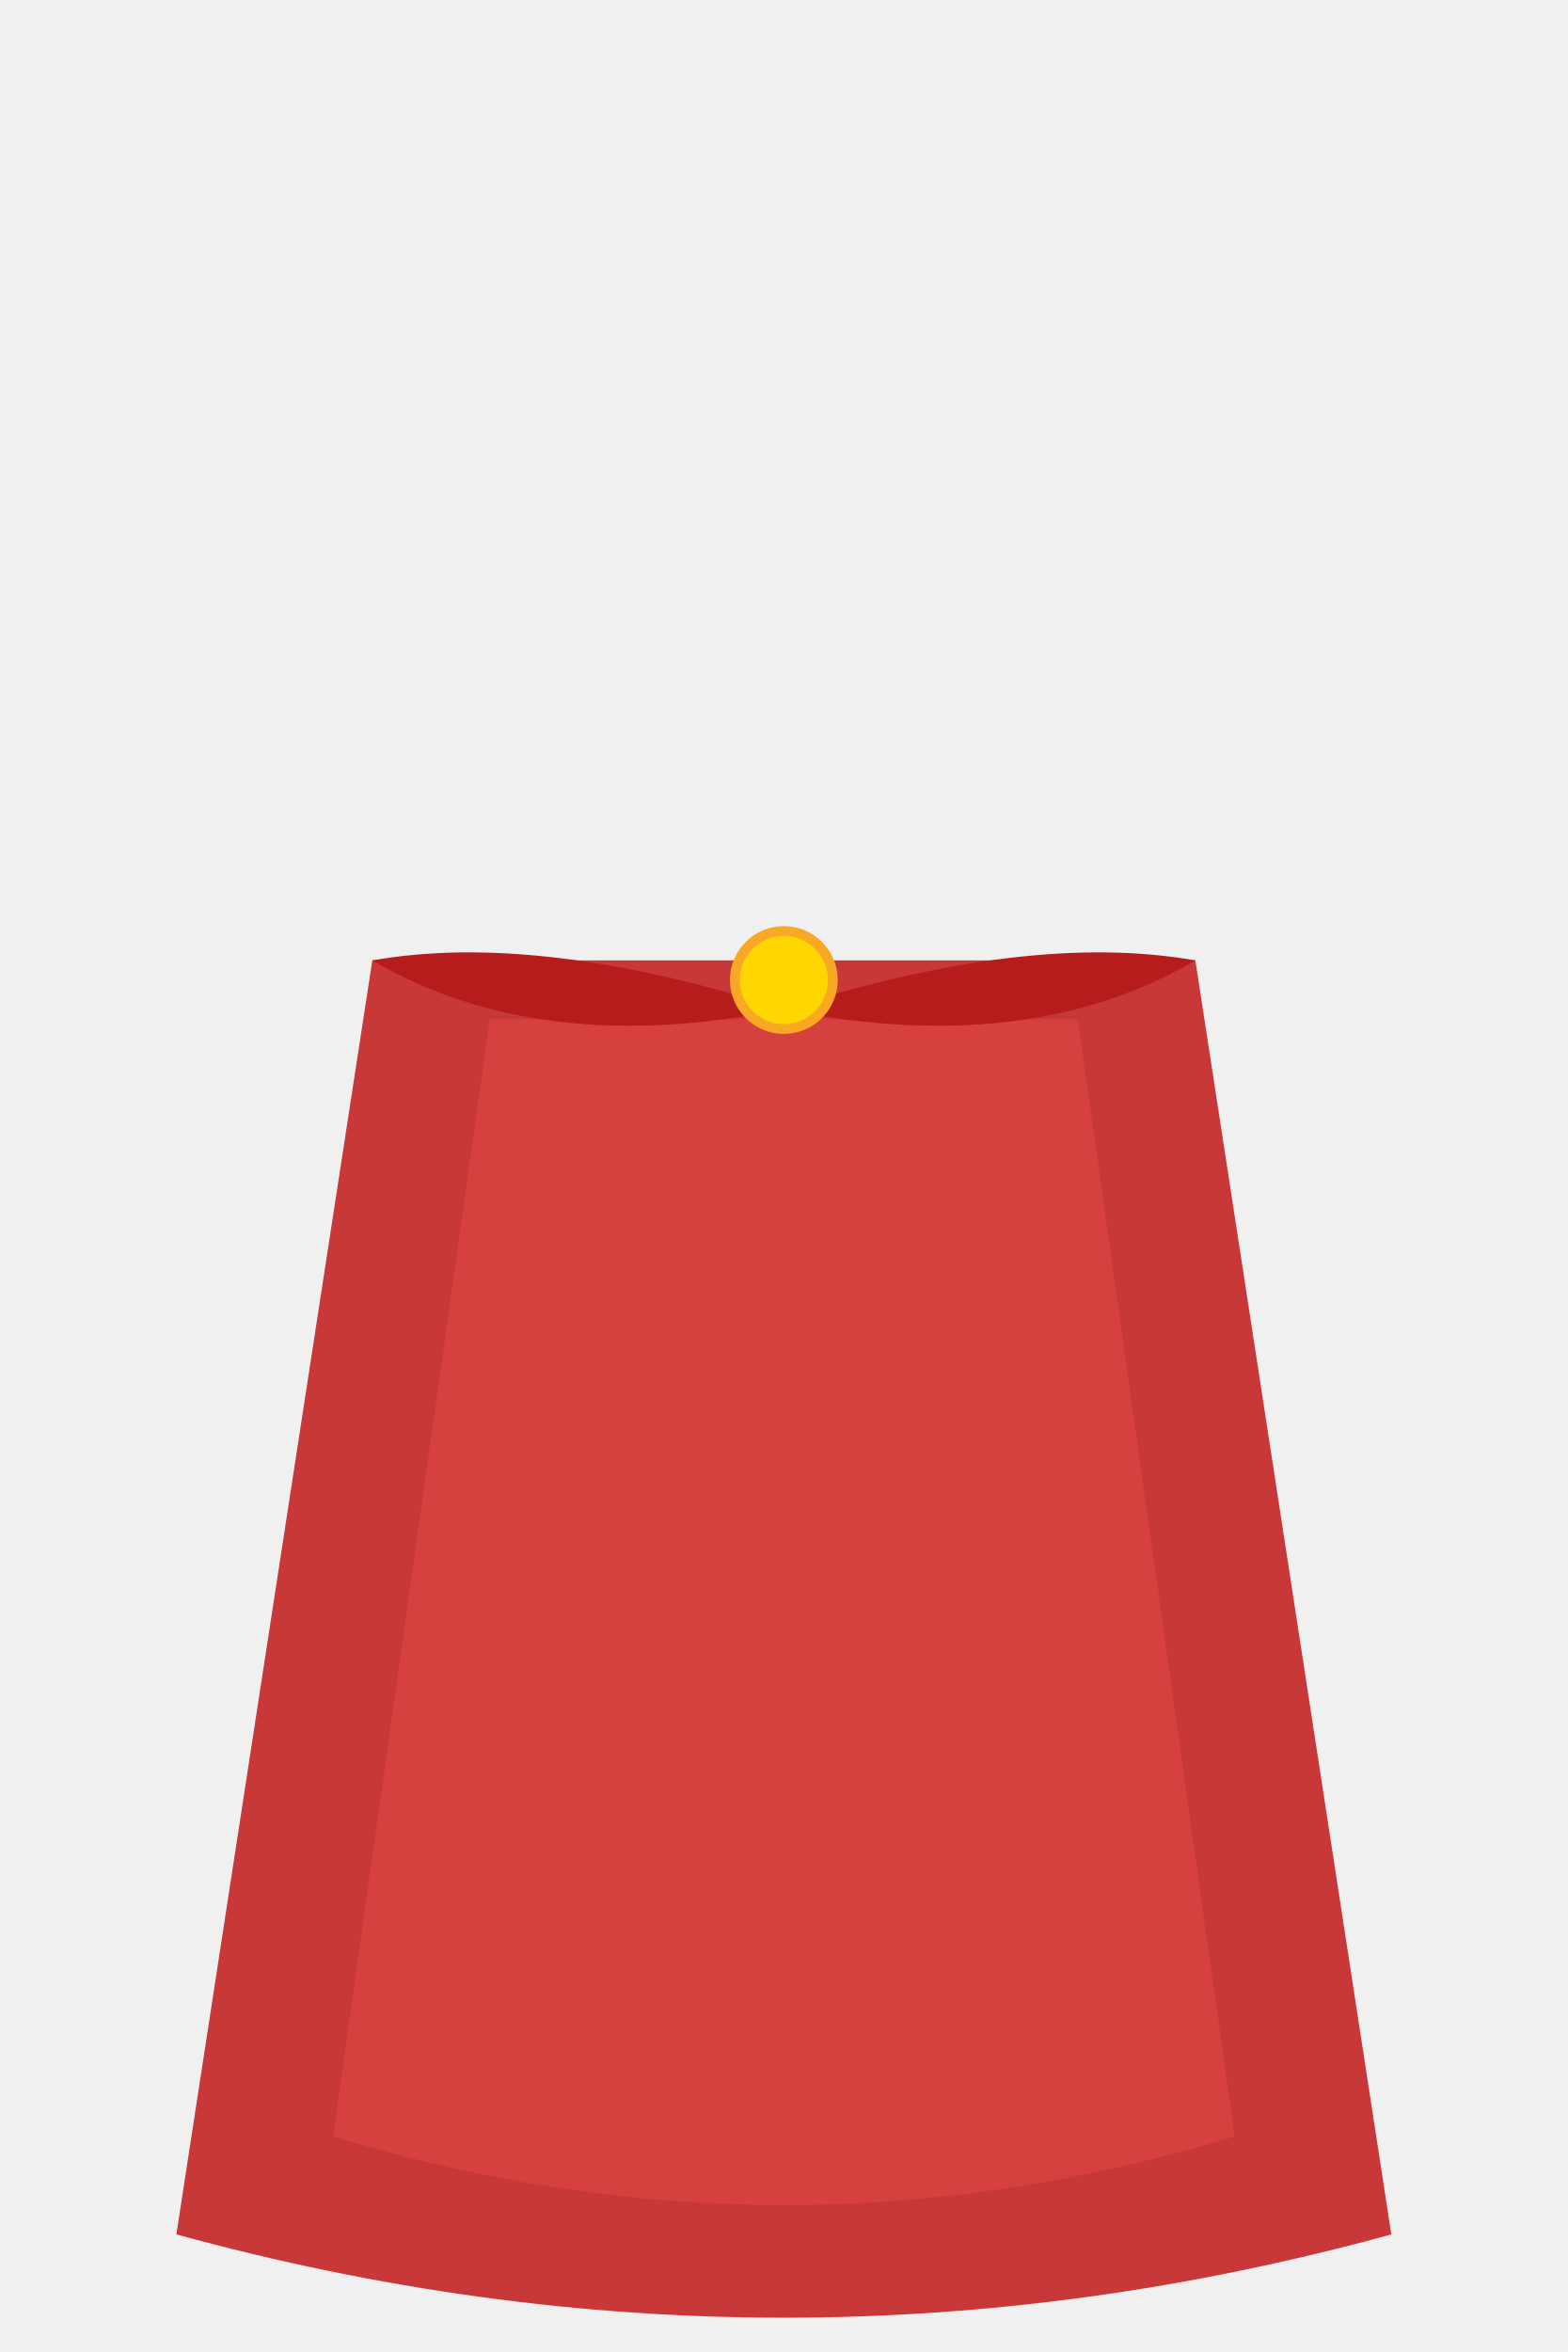
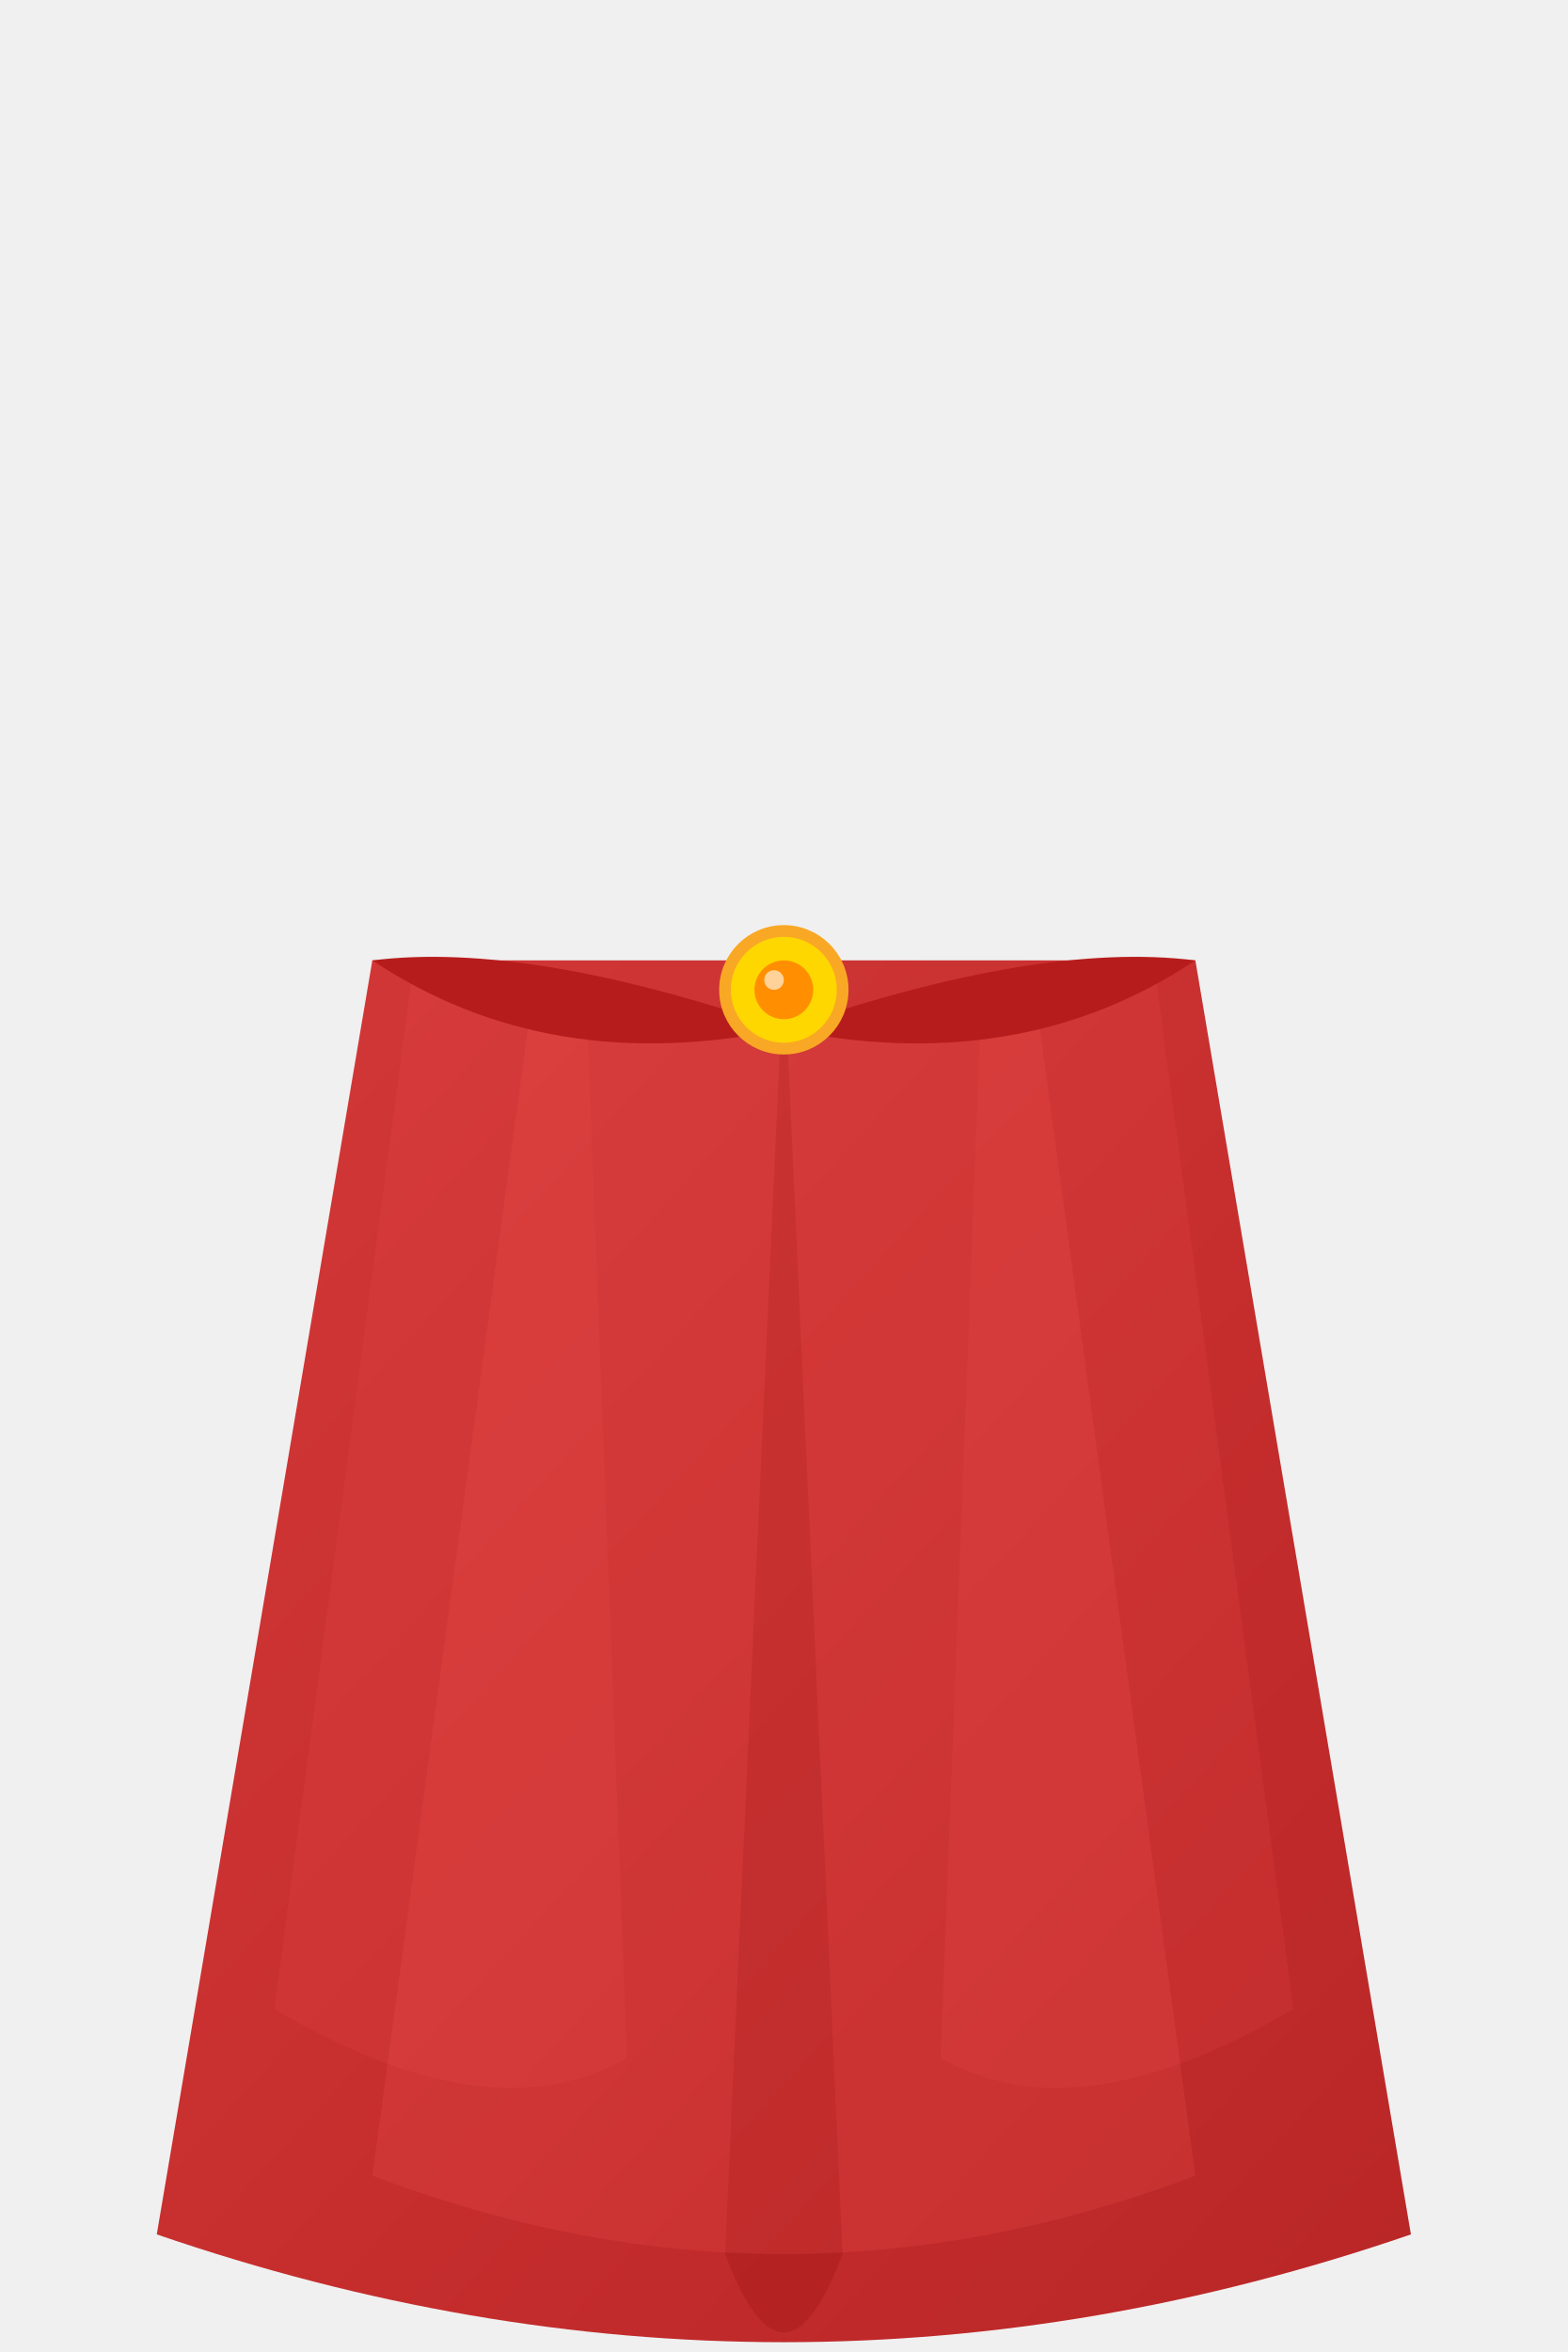
<svg xmlns="http://www.w3.org/2000/svg" viewBox="0 0 160 240">
-   <path d="M 38 98 L 18 228 Q 80 245 142 228 L 122 98 Z" fill="#c62828" opacity="0.92" />
-   <path d="M 50 104 L 34 218 Q 80 232 126 218 L 110 104 Z" fill="#ef5350" opacity="0.35" />
-   <path d="M 38 98 Q 55 108 80 103 Q 55 95 38 98 Z" fill="#b71c1c" />
-   <path d="M 122 98 Q 105 108 80 103 Q 105 95 122 98 Z" fill="#b71c1c" />
-   <circle cx="80" cy="100" r="5" fill="#ffd600" stroke="#f9a825" stroke-width="1" />
+   <defs>
+     <linearGradient id="cr-red" x1="0%" y1="0%" x2="100%" y2="100%">
+       <stop offset="0%" stop-color="#d32f2f" />
+       <stop offset="100%" stop-color="#b71c1c" />
+     </linearGradient>
+   </defs>
+   <path d="M 38 98 L 16 228 Q 80 250 144 228 L 122 98 Z" fill="url(#cr-red)" opacity="0.95" />
+   <path d="M 80 98 L 74 230 Q 80 246 86 230 L 80 98 Z" fill="#7f0000" opacity="0.18" />
+   <path d="M 42 100 L 28 205 Q 50 218 64 210 L 60 106 Z" fill="#ef5350" opacity="0.15" />
+   <path d="M 118 100 L 132 205 Q 110 218 96 210 L 100 106 Z" fill="#ef5350" opacity="0.15" />
+   <path d="M 54 104 L 38 222 Q 80 238 122 222 L 106 104 Z" fill="#ef5350" opacity="0.2" />
+   <path d="M 38 98 Q 56 110 80 105 Q 54 96 38 98 Z" fill="#b71c1c" />
+   <path d="M 122 98 Q 104 110 80 105 Q 106 96 122 98 Z" fill="#b71c1c" />
+   <circle cx="80" cy="101" r="6" fill="#ffd700" stroke="#f9a825" stroke-width="1.2" />
+   <circle cx="80" cy="101" r="3" fill="#ff8f00" />
+   <circle cx="79" cy="100" r="1" fill="white" opacity="0.6" />
</svg>
